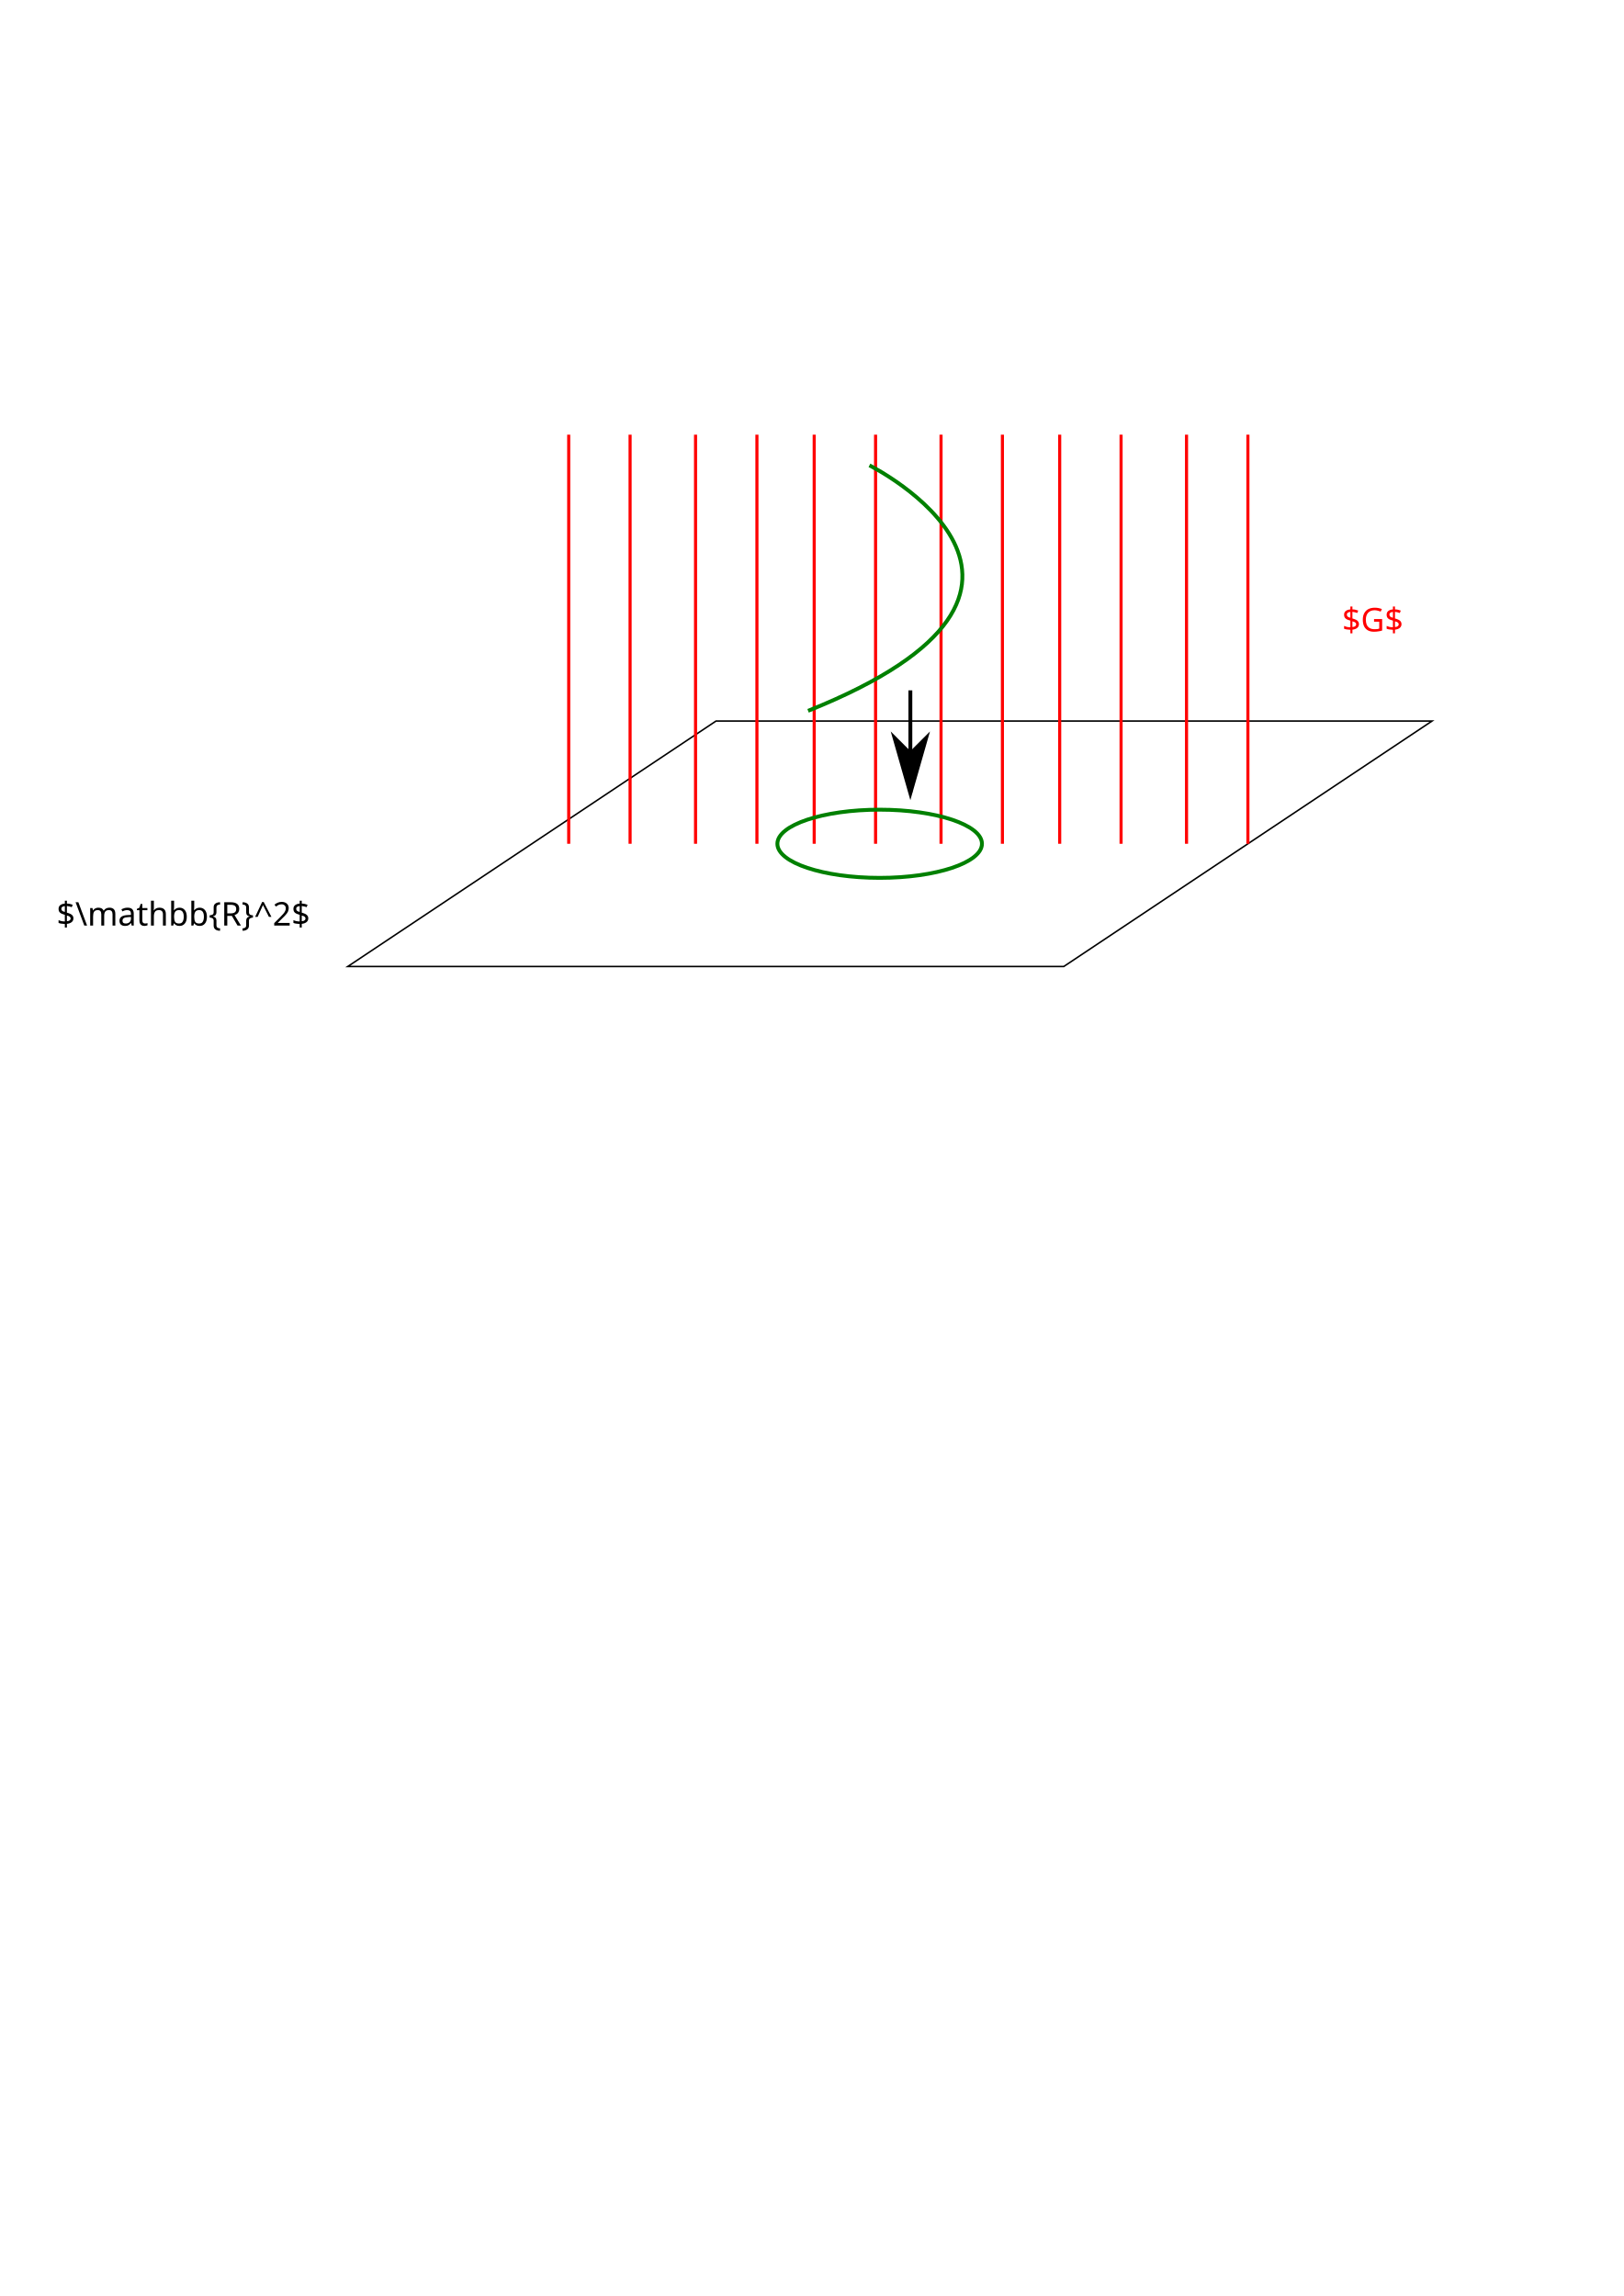
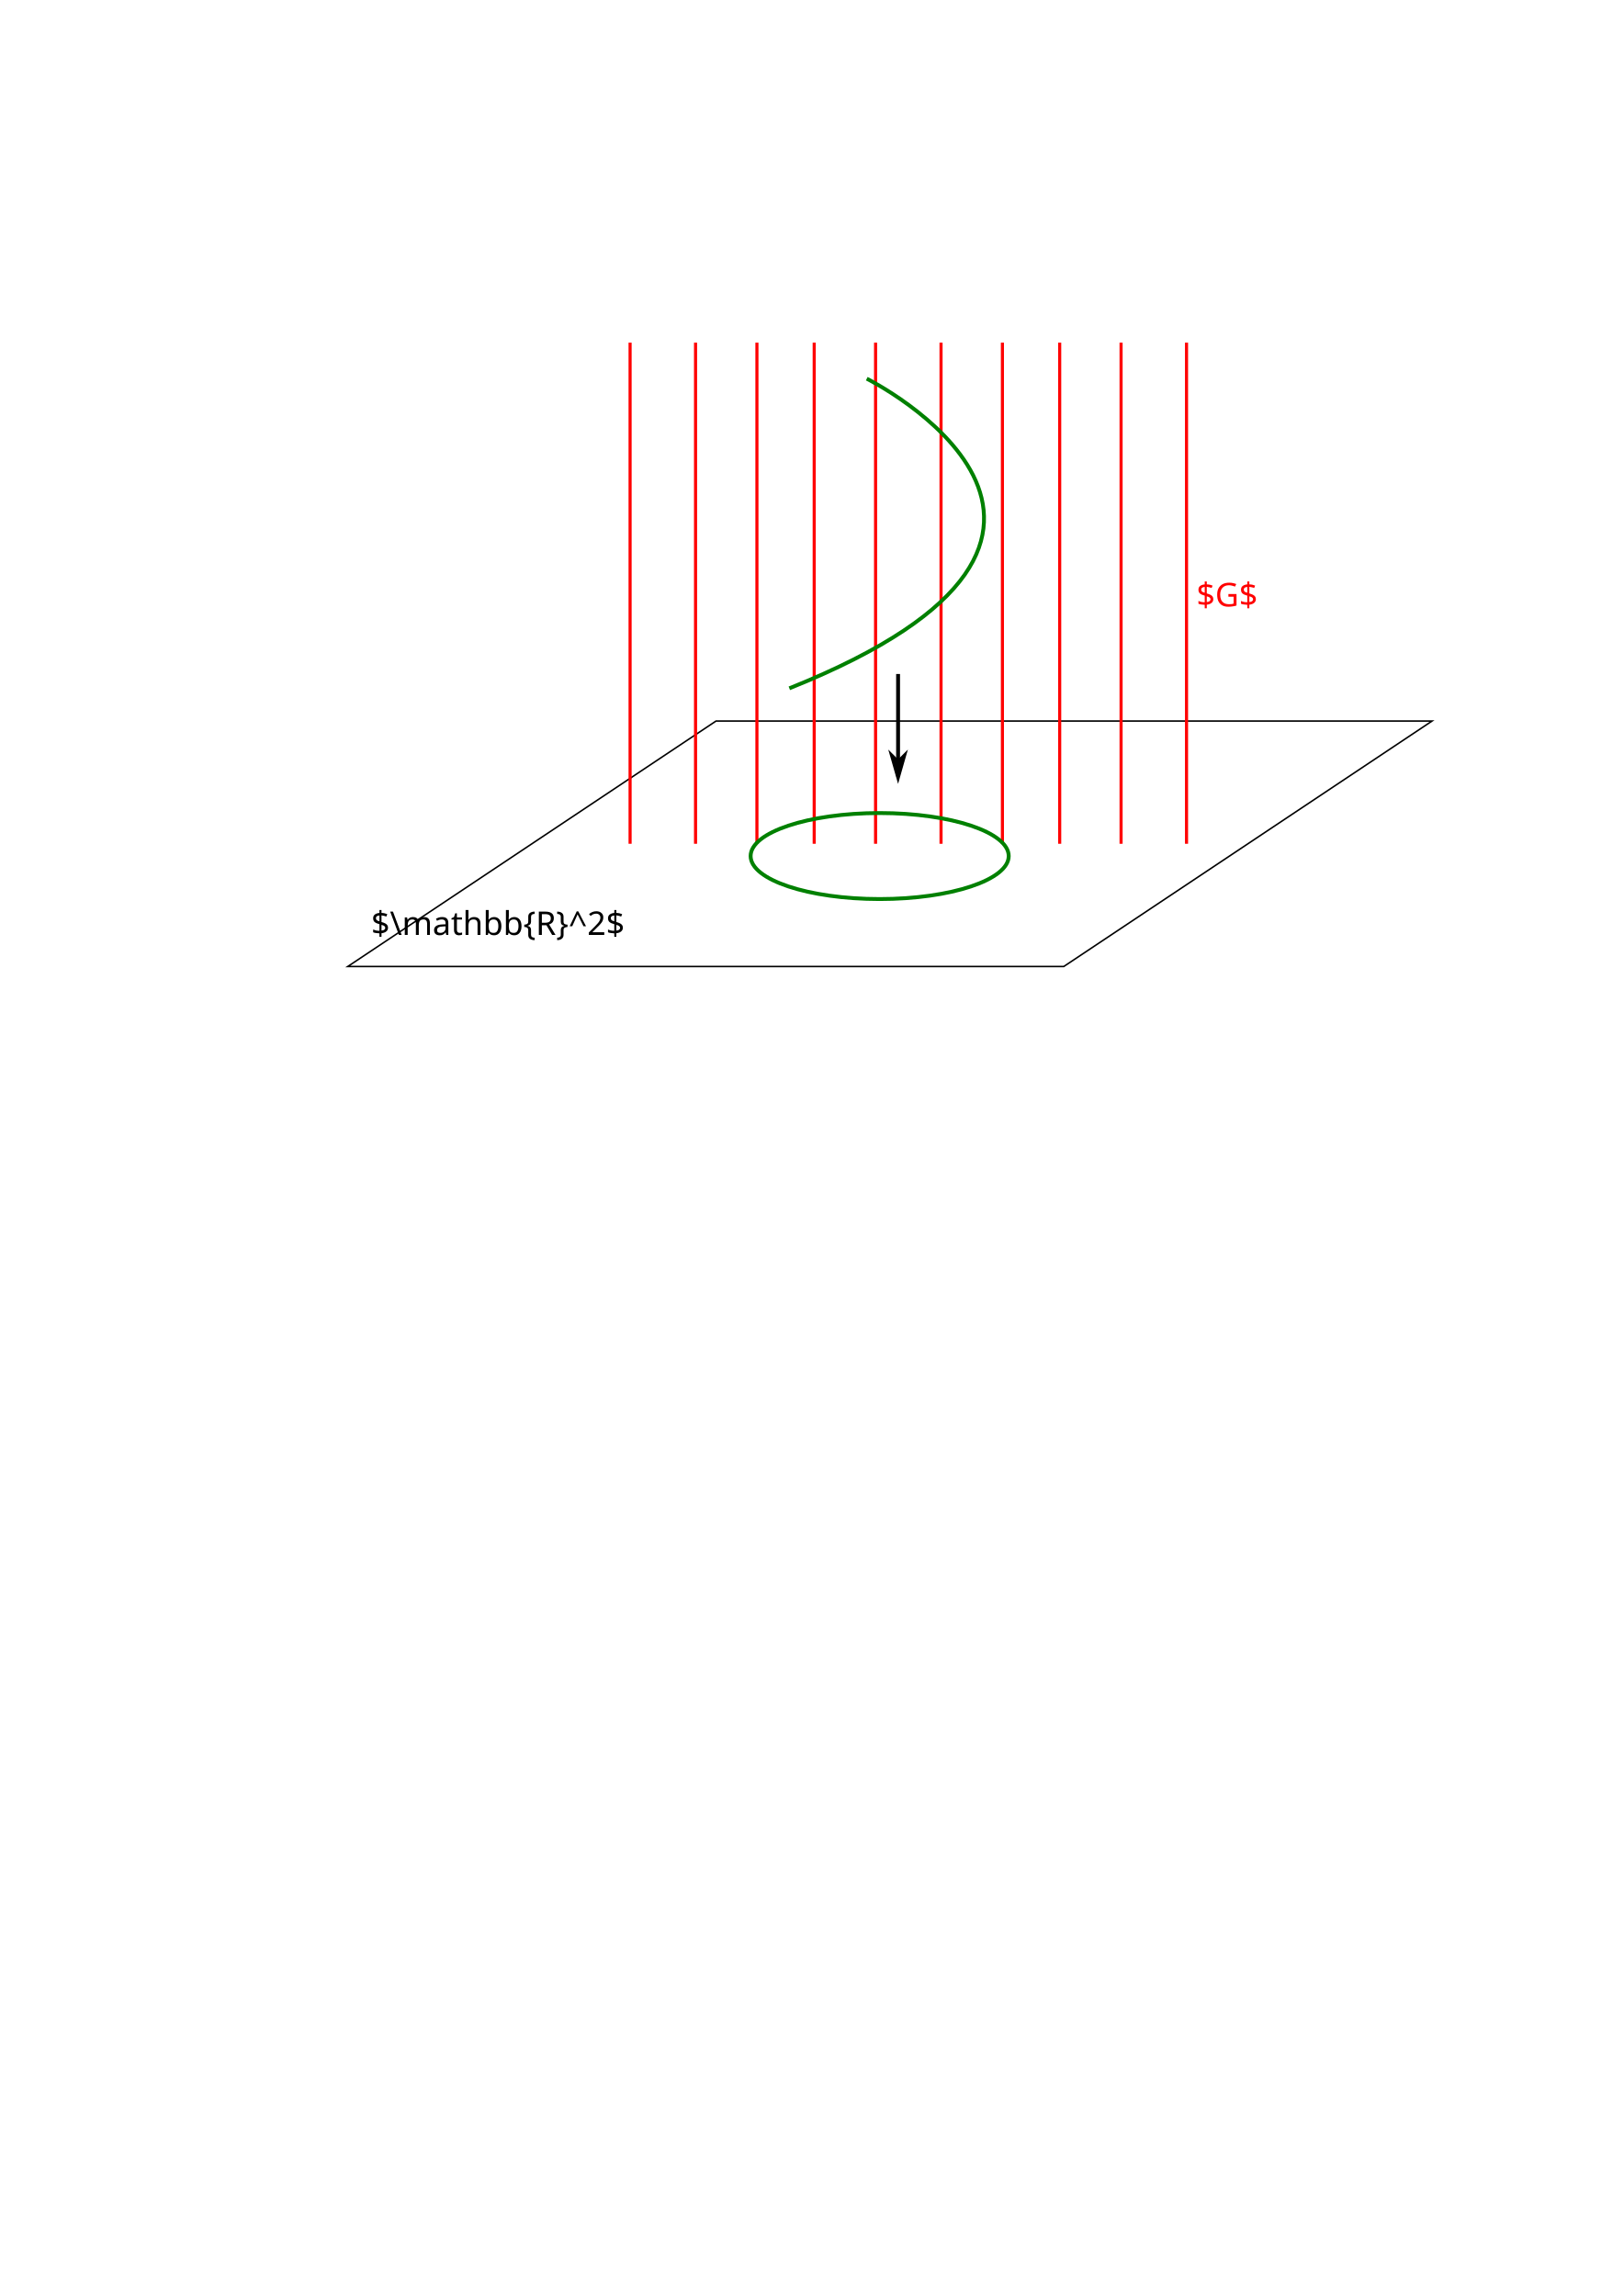
<svg xmlns="http://www.w3.org/2000/svg" width="210mm" height="297mm" viewBox="0 0 210 297" version="1.1" id="svg8">
  <defs id="defs2">
+     <marker orient="auto" refY="0.0" refX="0.0" id="Arrow1Mend" style="overflow:visible;">
+       <path id="path887" d="M 0.0,0.0 L 5.0,-5.0 L -12.5,0.0 L 5.0,5.0 L 0.0,0.0 z " style="fill-rule:evenodd;stroke:#000000;stroke-width:1pt;stroke-opacity:1;fill:#000000;fill-opacity:1" transform="scale(0.4) rotate(180) translate(10,0)" />
+     </marker>
    <marker orient="auto" refY="0.0" refX="0.0" id="Arrow1Lend" style="overflow:visible;">
      <path id="path907" d="M 0.0,0.0 L 5.0,-5.0 L -12.5,0.0 L 5.0,5.0 L 0.0,0.0 z " style="fill-rule:evenodd;stroke:#000000;stroke-width:1pt;stroke-opacity:1;fill:#000000;fill-opacity:1" transform="scale(0.8) rotate(180) translate(12.5,0)" />
    </marker>
  </defs>
  <g id="layer1">
    <rect style="opacity:1;vector-effect:none;fill:none;fill-opacity:0.319;fill-rule:evenodd;stroke:#000000;stroke-width:0.356;stroke-linecap:square;stroke-linejoin:miter;stroke-miterlimit:4;stroke-dasharray:none;stroke-dashoffset:0;stroke-opacity:1;paint-order:fill markers stroke" id="rect817" width="92.604" height="57.238" x="232.51" y="168.146" transform="matrix(1,0,-0.8320502,0.5547004,0,0)" />
-     <text xml:space="preserve" style="font-style:normal;font-weight:normal;font-size:4.233px;line-height:6.615px;font-family:sans-serif;text-align:center;letter-spacing:0px;word-spacing:0px;text-anchor:middle;fill:#000000;fill-opacity:1;stroke:none;stroke-width:0.265px;stroke-linecap:butt;stroke-linejoin:miter;stroke-opacity:1" x="26.458" y="119.729" id="text821">
-       <tspan id="tspan819" x="26.458" y="119.729" style="stroke-width:0.265px">$\mathbb{R}^2$</tspan>
+     <text xml:space="preserve" style="font-style:normal;font-weight:normal;font-size:4.233px;line-height:6.615px;font-family:sans-serif;text-align:center;letter-spacing:0px;word-spacing:0px;text-anchor:middle;fill:#000000;fill-opacity:1;stroke:none;stroke-width:0.265px;stroke-linecap:butt;stroke-linejoin:miter;stroke-opacity:1" x="67.146" y="120.938" id="text821">
+       <tspan id="tspan819" x="67.146" y="120.938" style="stroke-width:0.265px">$\mathbb{R}^2$</tspan>
    </text>
-     <path style="fill:none;fill-rule:evenodd;stroke:#ff0000;stroke-width:0.4;stroke-linecap:butt;stroke-linejoin:miter;stroke-miterlimit:4;stroke-dasharray:none;stroke-opacity:1" d="M 73.554,109.146 V 56.229" id="path823" />
-     <path style="fill:none;fill-rule:evenodd;stroke:#ff0000;stroke-width:0.4;stroke-linecap:butt;stroke-linejoin:miter;stroke-miterlimit:4;stroke-dasharray:none;stroke-opacity:1" d="M 81.492,109.146 V 56.229" id="path823-3" />
-     <path style="fill:none;fill-rule:evenodd;stroke:#ff0000;stroke-width:0.4;stroke-linecap:butt;stroke-linejoin:miter;stroke-miterlimit:4;stroke-dasharray:none;stroke-opacity:1" d="M 89.958,109.146 V 56.229" id="path823-6" />
-     <path style="fill:none;fill-rule:evenodd;stroke:#ff0000;stroke-width:0.4;stroke-linecap:butt;stroke-linejoin:miter;stroke-miterlimit:4;stroke-dasharray:none;stroke-opacity:1" d="M 97.896,109.146 V 56.229" id="path823-3-7" />
-     <path style="fill:none;fill-rule:evenodd;stroke:#ff0000;stroke-width:0.4;stroke-linecap:butt;stroke-linejoin:miter;stroke-miterlimit:4;stroke-dasharray:none;stroke-opacity:1" d="M 105.304,109.146 V 56.229" id="path823-5" />
-     <path style="fill:none;fill-rule:evenodd;stroke:#ff0000;stroke-width:0.4;stroke-linecap:butt;stroke-linejoin:miter;stroke-miterlimit:4;stroke-dasharray:none;stroke-opacity:1" d="M 113.242,109.146 V 56.229" id="path823-3-3" />
-     <path style="fill:none;fill-rule:evenodd;stroke:#ff0000;stroke-width:0.4;stroke-linecap:butt;stroke-linejoin:miter;stroke-miterlimit:4;stroke-dasharray:none;stroke-opacity:1" d="M 121.708,109.146 V 56.229" id="path823-6-5" />
-     <path style="fill:none;fill-rule:evenodd;stroke:#ff0000;stroke-width:0.4;stroke-linecap:butt;stroke-linejoin:miter;stroke-miterlimit:4;stroke-dasharray:none;stroke-opacity:1" d="M 129.646,109.146 V 56.229" id="path823-3-7-6" />
-     <path style="fill:none;fill-rule:evenodd;stroke:#ff0000;stroke-width:0.4;stroke-linecap:butt;stroke-linejoin:miter;stroke-miterlimit:4;stroke-dasharray:none;stroke-opacity:1" d="M 137.054,109.146 V 56.229" id="path823-2" />
-     <path style="fill:none;fill-rule:evenodd;stroke:#ff0000;stroke-width:0.4;stroke-linecap:butt;stroke-linejoin:miter;stroke-miterlimit:4;stroke-dasharray:none;stroke-opacity:1" d="M 144.992,109.146 V 56.229" id="path823-3-9" />
-     <path style="fill:none;fill-rule:evenodd;stroke:#ff0000;stroke-width:0.4;stroke-linecap:butt;stroke-linejoin:miter;stroke-miterlimit:4;stroke-dasharray:none;stroke-opacity:1" d="M 153.458,109.146 V 56.229" id="path823-6-1" />
-     <path style="fill:none;fill-rule:evenodd;stroke:#ff0000;stroke-width:0.4;stroke-linecap:butt;stroke-linejoin:miter;stroke-miterlimit:4;stroke-dasharray:none;stroke-opacity:1" d="M 161.396,109.146 V 56.229" id="path823-3-7-2" />
-     <path style="fill:none;fill-rule:evenodd;stroke:#008000;stroke-width:0.5;stroke-linecap:butt;stroke-linejoin:miter;stroke-miterlimit:4;stroke-dasharray:none;stroke-opacity:1" d="m 104.51,91.948 c 39.688,-15.875 7.938,-31.75 7.938,-31.75" id="path894" />
-     <text xml:space="preserve" style="font-style:normal;font-weight:normal;font-size:4.233px;line-height:6.615px;font-family:sans-serif;text-align:center;letter-spacing:0px;word-spacing:0px;text-anchor:middle;fill:#ff0000;fill-opacity:1;stroke:none;stroke-width:0.265px;stroke-linecap:butt;stroke-linejoin:miter;stroke-opacity:1" x="180.284" y="81.672" id="text898">
-       <tspan id="tspan896" x="180.284" y="81.672" style="fill:#ff0000;stroke-width:0.265px">$G$</tspan>
+     <path style="fill:none;fill-rule:evenodd;stroke:#ff0000;stroke-width:0.4;stroke-linecap:butt;stroke-linejoin:miter;stroke-miterlimit:4;stroke-dasharray:none;stroke-opacity:1" d="M 81.492,109.146 V 44.323" id="path823-3" />
+     <path style="fill:none;fill-rule:evenodd;stroke:#ff0000;stroke-width:0.4;stroke-linecap:butt;stroke-linejoin:miter;stroke-miterlimit:4;stroke-dasharray:none;stroke-opacity:1" d="M 89.958,109.146 V 44.323" id="path823-6" />
+     <path style="fill:none;fill-rule:evenodd;stroke:#ff0000;stroke-width:0.4;stroke-linecap:butt;stroke-linejoin:miter;stroke-miterlimit:4;stroke-dasharray:none;stroke-opacity:1" d="M 97.896,109.146 V 44.323" id="path823-3-7" />
+     <path style="fill:none;fill-rule:evenodd;stroke:#ff0000;stroke-width:0.4;stroke-linecap:butt;stroke-linejoin:miter;stroke-miterlimit:4;stroke-dasharray:none;stroke-opacity:1" d="M 105.304,109.146 V 44.323" id="path823-5" />
+     <path style="fill:none;fill-rule:evenodd;stroke:#ff0000;stroke-width:0.4;stroke-linecap:butt;stroke-linejoin:miter;stroke-miterlimit:4;stroke-dasharray:none;stroke-opacity:1" d="M 113.242,109.146 V 44.323" id="path823-3-3" />
+     <path style="fill:none;fill-rule:evenodd;stroke:#ff0000;stroke-width:0.4;stroke-linecap:butt;stroke-linejoin:miter;stroke-miterlimit:4;stroke-dasharray:none;stroke-opacity:1" d="M 121.708,109.146 V 44.323" id="path823-6-5" />
+     <path style="fill:none;fill-rule:evenodd;stroke:#ff0000;stroke-width:0.4;stroke-linecap:butt;stroke-linejoin:miter;stroke-miterlimit:4;stroke-dasharray:none;stroke-opacity:1" d="M 129.646,109.146 V 44.323" id="path823-3-7-6" />
+     <path style="fill:none;fill-rule:evenodd;stroke:#ff0000;stroke-width:0.4;stroke-linecap:butt;stroke-linejoin:miter;stroke-miterlimit:4;stroke-dasharray:none;stroke-opacity:1" d="M 137.054,109.146 V 44.323" id="path823-2" />
+     <path style="fill:none;fill-rule:evenodd;stroke:#ff0000;stroke-width:0.4;stroke-linecap:butt;stroke-linejoin:miter;stroke-miterlimit:4;stroke-dasharray:none;stroke-opacity:1" d="M 144.992,109.146 V 44.323" id="path823-3-9" />
+     <path style="fill:none;fill-rule:evenodd;stroke:#ff0000;stroke-width:0.4;stroke-linecap:butt;stroke-linejoin:miter;stroke-miterlimit:4;stroke-dasharray:none;stroke-opacity:1" d="M 153.458,109.146 V 44.323" id="path823-6-1" />
+     <path style="fill:none;fill-rule:evenodd;stroke:#008000;stroke-width:0.5;stroke-linecap:butt;stroke-linejoin:miter;stroke-miterlimit:4;stroke-dasharray:none;stroke-opacity:1" d="M 102.088,89.037 C 152.156,69.01 112.102,48.983 112.102,48.983" id="path894" />
+     <text xml:space="preserve" style="font-style:normal;font-weight:normal;font-size:4.233px;line-height:6.615px;font-family:sans-serif;text-align:center;letter-spacing:0px;word-spacing:0px;text-anchor:middle;fill:#ff0000;fill-opacity:1;stroke:none;stroke-width:0.265px;stroke-linecap:butt;stroke-linejoin:miter;stroke-opacity:1" x="161.448" y="78.439" id="text898">
+       <tspan id="tspan896" x="161.448" y="78.439" style="fill:#ff0000;stroke-width:0.265px">$G$</tspan>
    </text>
-     <ellipse style="opacity:1;vector-effect:none;fill:none;fill-opacity:0.319;fill-rule:evenodd;stroke:#008000;stroke-width:0.5;stroke-linecap:square;stroke-linejoin:miter;stroke-miterlimit:4;stroke-dasharray:none;stroke-dashoffset:0;stroke-opacity:1;paint-order:fill markers stroke" id="path900" cx="113.771" cy="109.146" rx="13.229" ry="4.41" />
-     <path style="fill:none;fill-rule:evenodd;stroke:#000000;stroke-width:0.5;stroke-linecap:butt;stroke-linejoin:miter;stroke-miterlimit:4;stroke-dasharray:none;stroke-opacity:1;marker-end:url(#Arrow1Lend)" d="M 117.74,89.302 V 102.531" id="path902" />
+     <ellipse style="opacity:1;vector-effect:none;fill:none;fill-opacity:0.319;fill-rule:evenodd;stroke:#008000;stroke-width:0.5;stroke-linecap:square;stroke-linejoin:miter;stroke-miterlimit:4;stroke-dasharray:none;stroke-dashoffset:0;stroke-opacity:1;paint-order:fill markers stroke" id="path900" cx="113.771" cy="110.734" rx="16.689" ry="5.563" />
+     <path style="fill:none;fill-rule:evenodd;stroke:#000000;stroke-width:0.5;stroke-linecap:butt;stroke-linejoin:miter;stroke-miterlimit:4;stroke-dasharray:none;stroke-opacity:1;marker-end:url(#Arrow1Mend)" d="M 116.152,87.185 V 100.415" id="path902" />
  </g>
</svg>
